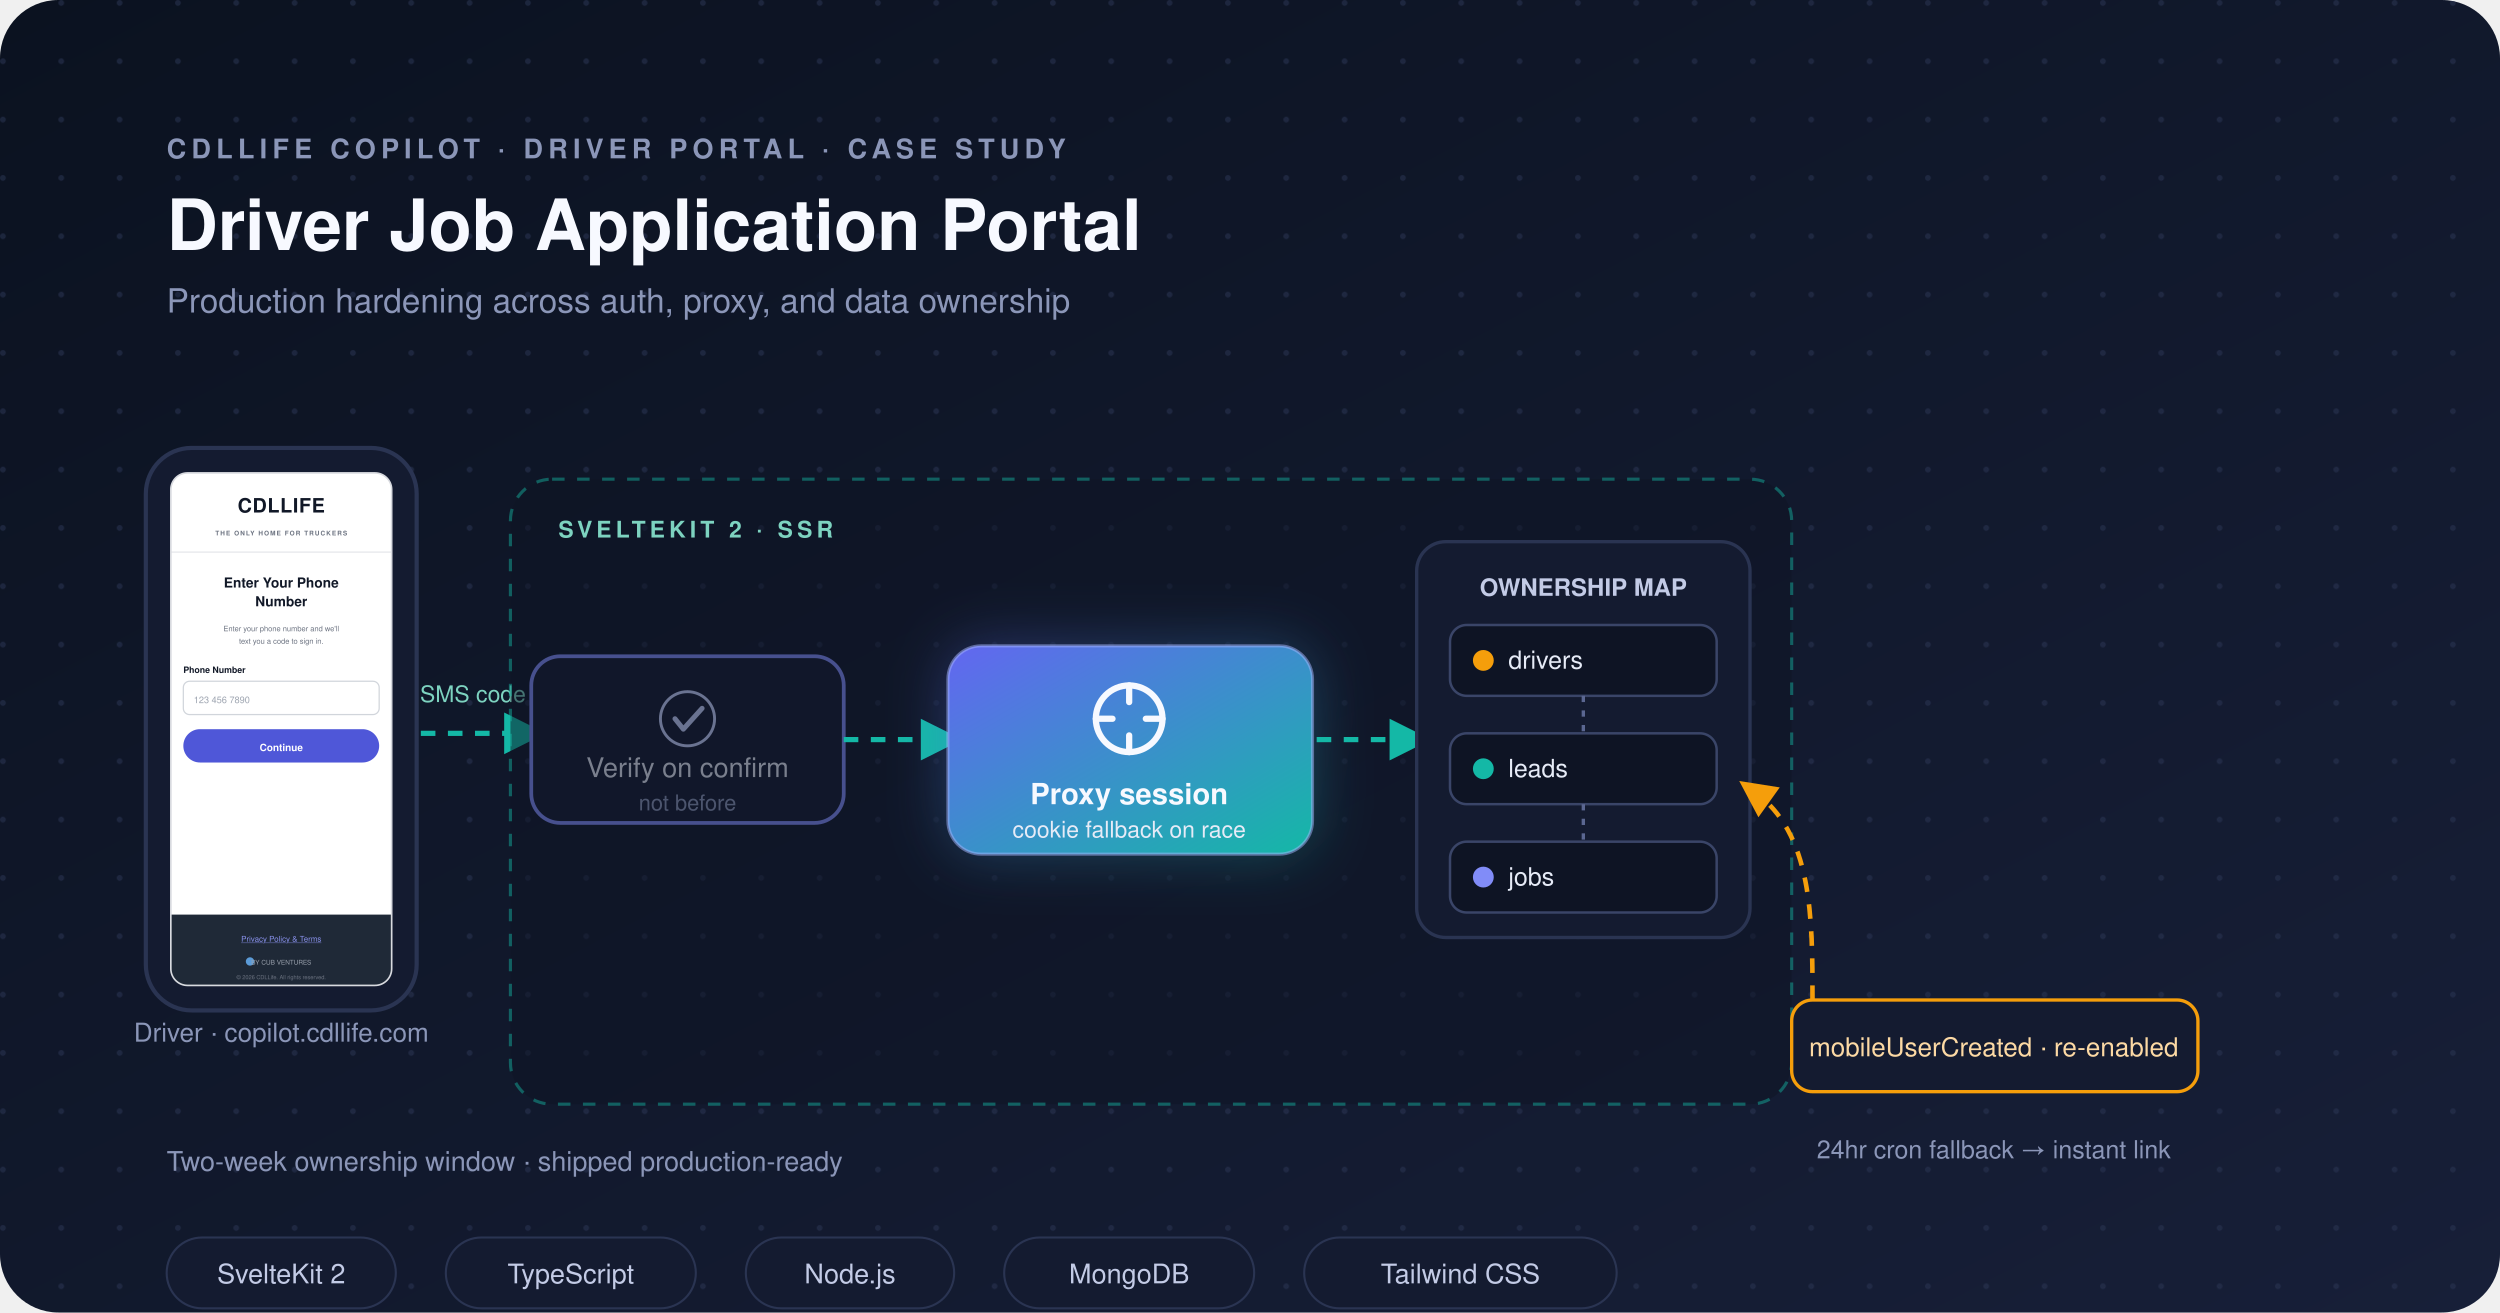
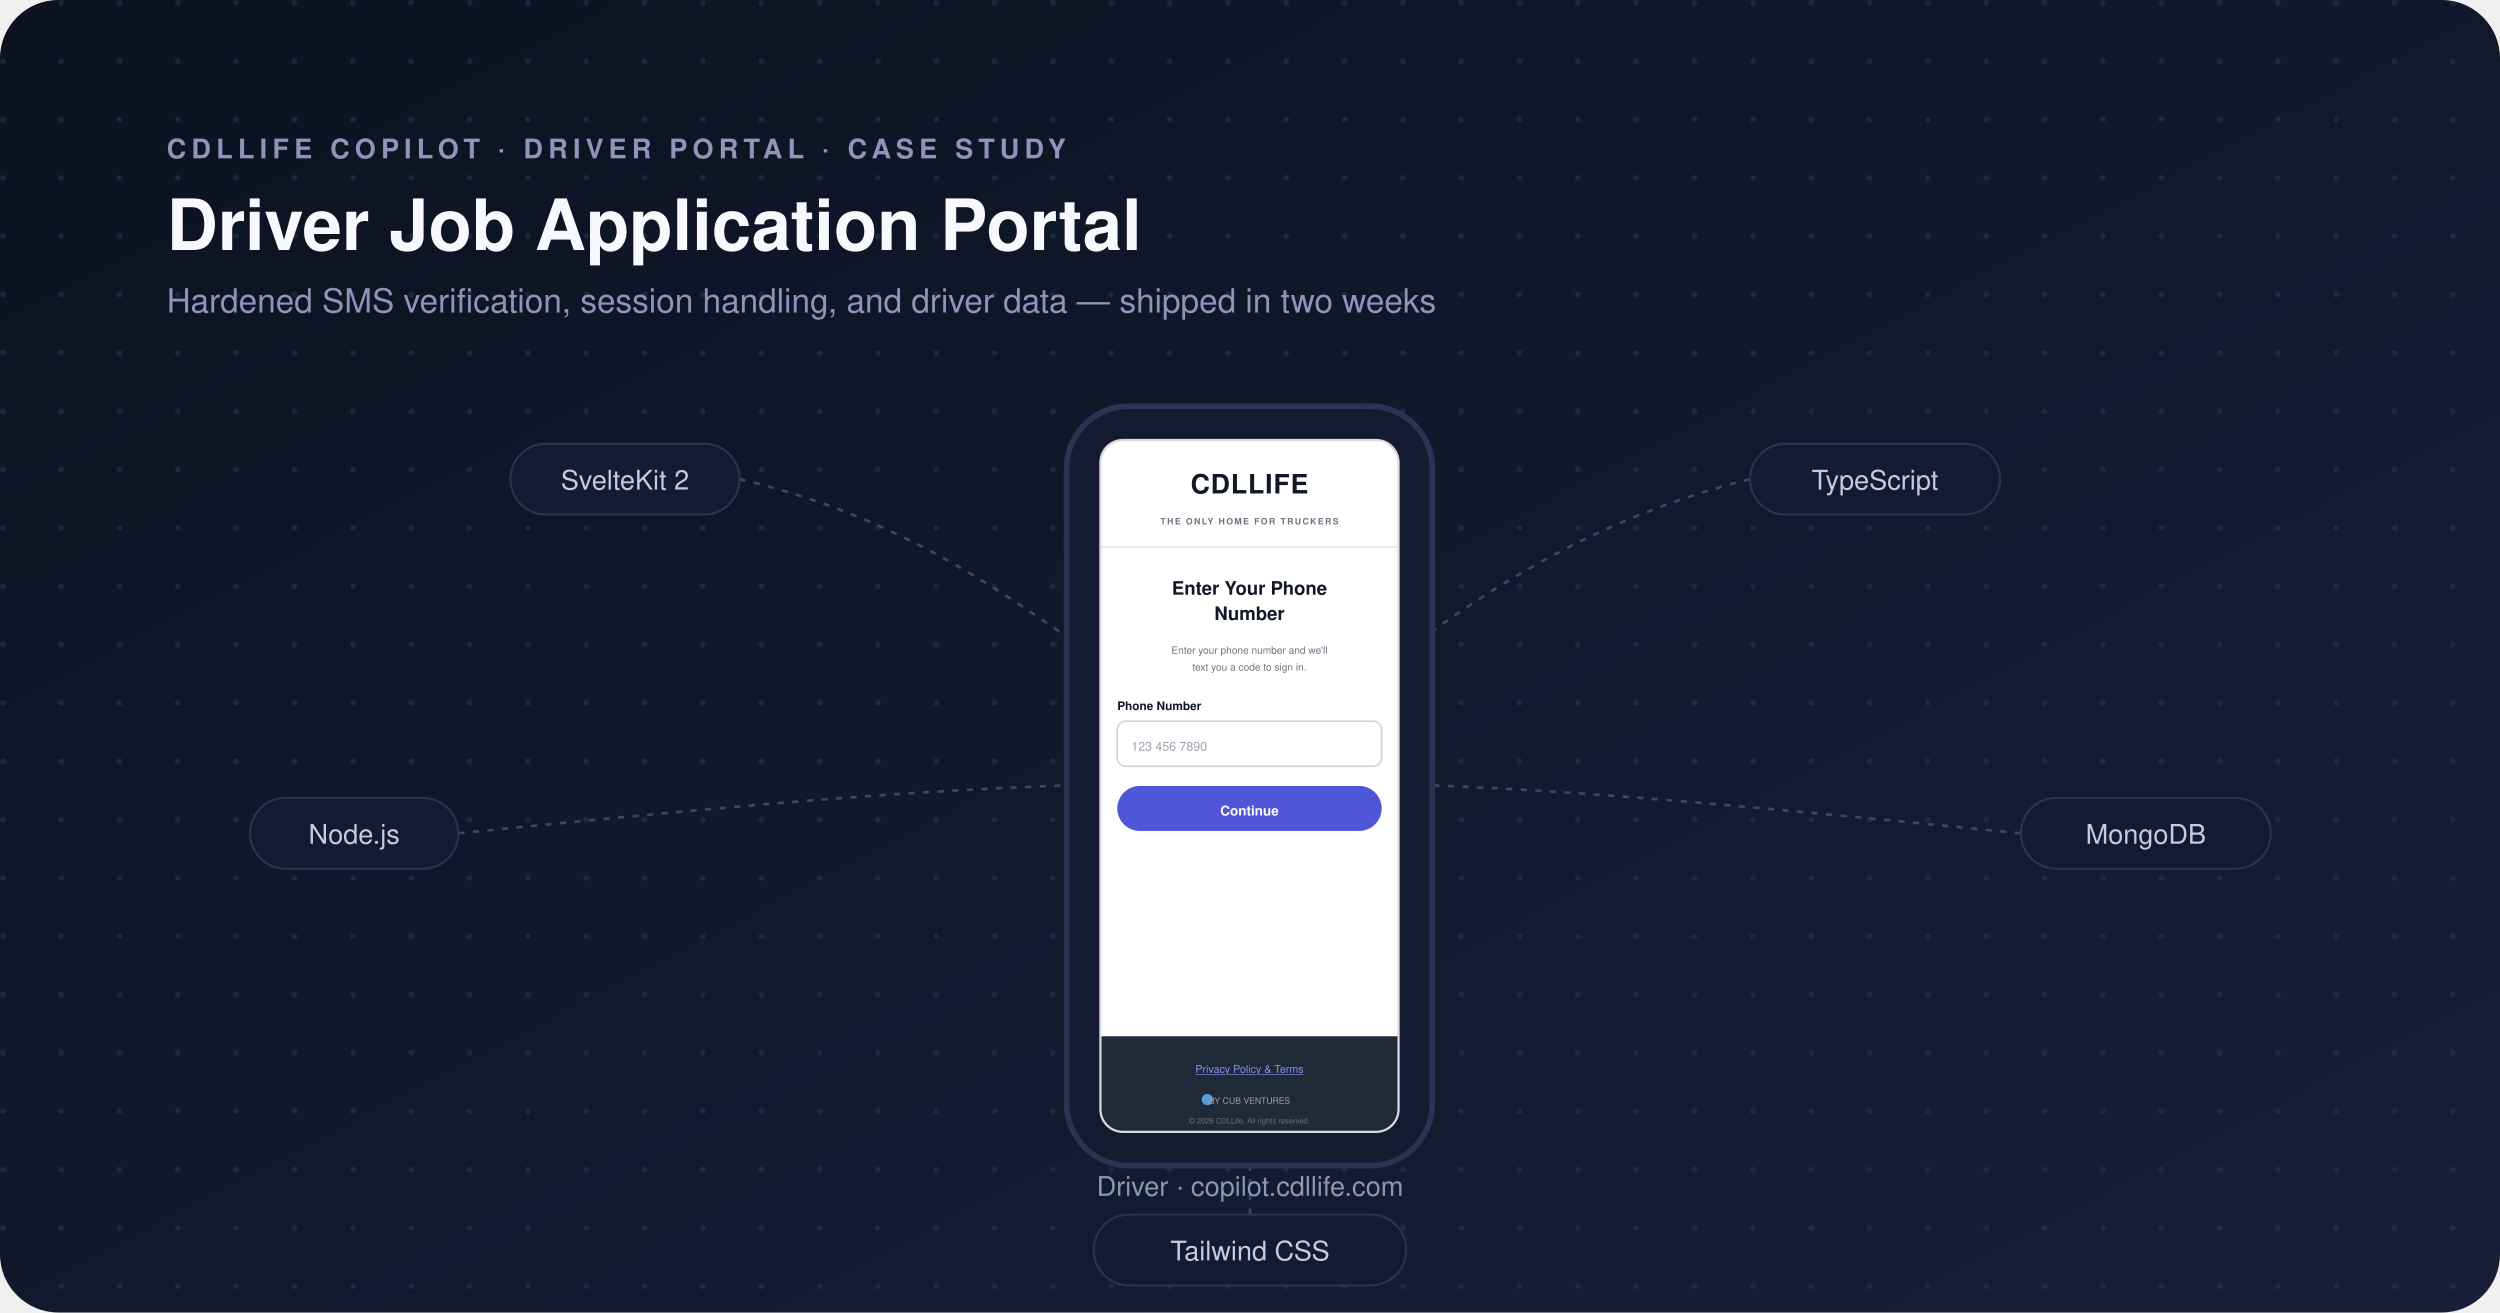
<svg xmlns="http://www.w3.org/2000/svg" viewBox="0 0 1200 630" font-family="-apple-system, 'Segoe UI', Helvetica, Arial, sans-serif">
  <defs>
    <linearGradient id="bgGrad" x1="0" y1="0" x2="1" y2="1">
      <stop offset="0" stop-color="#0b1220" />
      <stop offset="1" stop-color="#171f38" />
    </linearGradient>
    <linearGradient id="nodeGrad" x1="0" y1="0" x2="1" y2="1">
      <stop offset="0" stop-color="#6366f1" />
      <stop offset="1" stop-color="#14b8a6" />
    </linearGradient>
    <pattern id="dots" width="28" height="28" patternUnits="userSpaceOnUse">
      <circle cx="1.4" cy="1.4" r="1.4" fill="#2a3452" />
    </pattern>
    <clipPath id="cardClip">
      <rect x="0" y="0" width="1200" height="630" rx="28" />
    </clipPath>
    <clipPath id="screenClip">
      <rect x="82" y="227" width="106" height="246" rx="8" />
    </clipPath>
    <filter id="softBlur" x="-50%" y="-50%" width="200%" height="200%">
      <feGaussianBlur stdDeviation="14" />
    </filter>
    <marker id="arrowHeadTeal" markerWidth="8" markerHeight="8" refX="4" refY="4" orient="auto">
      <path d="M0,0 L8,4 L0,8 Z" fill="#14b8a6" />
    </marker>
    <marker id="arrowHeadAmber" markerWidth="8" markerHeight="8" refX="4" refY="4" orient="auto">
      <path d="M0,0 L8,4 L0,8 Z" fill="#f59e0b" />
    </marker>
  </defs>
  <g clip-path="url(#cardClip)">
    <rect x="0" y="0" width="1200" height="630" fill="url(#bgGrad)" />
    <rect x="0" y="0" width="1200" height="630" fill="url(#dots)" opacity="0.55" />
    <text x="80" y="76" font-size="13" font-weight="600" letter-spacing="2.5" fill="#8b96b8">CDLLIFE COPILOT · DRIVER PORTAL · CASE STUDY</text>
    <text x="80" y="120" font-size="34" font-weight="700" fill="#f7f9ff">Driver Job Application Portal</text>
-     <text x="80" y="150" font-size="16" fill="#8b96b8">Production hardening across auth, proxy, and data ownership</text>
-     <rect x="70" y="215" width="130" height="270" rx="22" fill="#141b30" stroke="#2a3452" stroke-width="2" />
-     <rect x="82" y="227" width="106" height="246" rx="8" fill="#ffffff" />
-     <g clip-path="url(#screenClip)">
-       <text x="135" y="246" font-size="9.5" font-weight="800" fill="#111827" text-anchor="middle" letter-spacing="0.3">CDLLIFE</text>
-       <text x="135" y="257" font-size="3.1" font-weight="600" fill="#6b7280" text-anchor="middle" letter-spacing="0.5">THE ONLY HOME FOR TRUCKERS</text>
-       <line x1="82" y1="265" x2="188" y2="265" stroke="#e5e7eb" stroke-width="0.6" />
-       <text x="135" y="282" font-size="6.6" font-weight="800" fill="#111827" text-anchor="middle">Enter Your Phone</text>
-       <text x="135" y="291" font-size="6.6" font-weight="800" fill="#111827" text-anchor="middle">Number</text>
-       <text x="135" y="303" font-size="3.6" fill="#6b7280" text-anchor="middle">Enter your phone number and we'll</text>
-       <text x="135" y="309" font-size="3.6" fill="#6b7280" text-anchor="middle">text you a code to sign in.</text>
-       <text x="88" y="323" font-size="4.2" font-weight="700" fill="#111827">Phone Number</text>
-       <rect x="88" y="327" width="94" height="16" rx="3" fill="#ffffff" stroke="#d1d5db" stroke-width="0.6" />
-       <text x="93" y="337.5" font-size="4.4" fill="#9ca3af">123 456 7890</text>
-       <rect x="88" y="350" width="94" height="16" rx="8" fill="#4F57D8" />
-       <text x="135" y="360.5" font-size="4.8" font-weight="700" fill="#ffffff" text-anchor="middle">Continue</text>
-       <rect x="82" y="439" width="106" height="34" fill="#1f2937" />
-       <text x="135" y="452" font-size="3.8" fill="#8b93f0" text-anchor="middle" text-decoration="underline">Privacy Policy &amp; Terms</text>
-       <circle cx="120" cy="461.5" r="2" fill="#5b9bd8" />
-       <text x="135" y="463" font-size="3.1" fill="#9ca3af" text-anchor="middle">BY CUB VENTURES</text>
-       <text x="135" y="470" font-size="2.7" fill="#6b7280" text-anchor="middle">© 2026 CDLLife. All rights reserved.</text>
+     <text x="80" y="150" font-size="16" fill="#8b96b8">Hardened SMS verification, session handling, and driver data — shipped in two weeks</text>
+     <path d="M355,230 C440,250 490,290 560,340" fill="none" stroke="#3a4568" stroke-width="1.3" stroke-dasharray="3,4" />
+     <path d="M840,230 C760,250 700,290 640,340" fill="none" stroke="#3a4568" stroke-width="1.3" stroke-dasharray="3,4" />
+     <path d="M220,400 C320,390 420,380 512,377" fill="none" stroke="#3a4568" stroke-width="1.3" stroke-dasharray="3,4" />
+     <path d="M970,400 C870,390 770,380 688,377" fill="none" stroke="#3a4568" stroke-width="1.3" stroke-dasharray="3,4" />
+     <path d="M600,583 C600,575 600,568 600,558" fill="none" stroke="#3a4568" stroke-width="1.3" stroke-dasharray="3,4" />
+     <g transform="translate(417.5,-95.25) scale(1.35)">
+       <rect x="70" y="215" width="130" height="270" rx="22" fill="#141b30" stroke="#2a3452" stroke-width="2" />
+       <rect x="82" y="227" width="106" height="246" rx="8" fill="#ffffff" />
+       <g clip-path="url(#screenClip)">
+         <text x="135" y="246" font-size="9.5" font-weight="800" fill="#111827" text-anchor="middle" letter-spacing="0.3">CDLLIFE</text>
+         <text x="135" y="257" font-size="3.1" font-weight="600" fill="#6b7280" text-anchor="middle" letter-spacing="0.5">THE ONLY HOME FOR TRUCKERS</text>
+         <line x1="82" y1="265" x2="188" y2="265" stroke="#e5e7eb" stroke-width="0.6" />
+         <text x="135" y="282" font-size="6.6" font-weight="800" fill="#111827" text-anchor="middle">Enter Your Phone</text>
+         <text x="135" y="291" font-size="6.6" font-weight="800" fill="#111827" text-anchor="middle">Number</text>
+         <text x="135" y="303" font-size="3.6" fill="#6b7280" text-anchor="middle">Enter your phone number and we'll</text>
+         <text x="135" y="309" font-size="3.6" fill="#6b7280" text-anchor="middle">text you a code to sign in.</text>
+         <text x="88" y="323" font-size="4.2" font-weight="700" fill="#111827">Phone Number</text>
+         <rect x="88" y="327" width="94" height="16" rx="3" fill="#ffffff" stroke="#d1d5db" stroke-width="0.6" />
+         <text x="93" y="337.5" font-size="4.4" fill="#9ca3af">123 456 7890</text>
+         <rect x="88" y="350" width="94" height="16" rx="8" fill="#4F57D8" />
+         <text x="135" y="360.5" font-size="4.8" font-weight="700" fill="#ffffff" text-anchor="middle">Continue</text>
+         <rect x="82" y="439" width="106" height="34" fill="#1f2937" />
+         <text x="135" y="452" font-size="3.8" fill="#8b93f0" text-anchor="middle" text-decoration="underline">Privacy Policy &amp; Terms</text>
+         <circle cx="120" cy="461.5" r="2" fill="#5b9bd8" />
+         <text x="135" y="463" font-size="3.1" fill="#9ca3af" text-anchor="middle">BY CUB VENTURES</text>
+         <text x="135" y="470" font-size="2.7" fill="#6b7280" text-anchor="middle">© 2026 CDLLife. All rights reserved.</text>
+       </g>
+       <rect x="82" y="227" width="106" height="246" rx="8" fill="none" stroke="#d8dadf" stroke-width="0.8" />
    </g>
-     <rect x="82" y="227" width="106" height="246" rx="8" fill="none" stroke="#d8dadf" stroke-width="0.8" />
-     <text x="135" y="500" font-size="12.5" fill="#8b96b8" text-anchor="middle">Driver · copilot.cdllife.com</text>
-     <line x1="202" y1="352" x2="252" y2="352" stroke="#14b8a6" stroke-width="2.5" stroke-dasharray="7,6" marker-end="url(#arrowHeadTeal)" />
-     <text x="227" y="337" font-size="11" fill="#7dd3c0" text-anchor="middle">SMS code</text>
-     <rect x="255" y="315" width="150" height="80" rx="14" fill="#141b30" stroke="#818cf8" stroke-width="1.8" />
-     <circle cx="330" cy="345" r="13" fill="#141b30" stroke="#c7d2fe" stroke-width="1.4" />
-     <path d="M324,345 l4,5 l9,-10" fill="none" stroke="#c7d2fe" stroke-width="2.4" stroke-linecap="round" stroke-linejoin="round" />
-     <text x="330" y="373" font-size="13" font-weight="500" fill="#e6ebf7" text-anchor="middle">Verify on confirm</text>
-     <text x="330" y="389" font-size="10.5" fill="#8b96b8" text-anchor="middle">not before</text>
-     <rect x="245" y="230" width="615" height="300" rx="20" fill="#0e1424" fill-opacity="0.5" stroke="#14b8a6" stroke-opacity="0.45" stroke-width="1.5" stroke-dasharray="6,6" />
-     <text x="268" y="258" font-size="11" font-weight="600" letter-spacing="2" fill="#7dd3c0">SVELTEKIT 2 · SSR</text>
-     <line x1="405" y1="355" x2="452" y2="355" stroke="#14b8a6" stroke-width="2.5" stroke-dasharray="7,6" marker-end="url(#arrowHeadTeal)" />
-     <rect x="455" y="310" width="175" height="100" rx="16" fill="url(#nodeGrad)" opacity="0.35" filter="url(#softBlur)" />
-     <rect x="455" y="310" width="175" height="100" rx="16" fill="url(#nodeGrad)" stroke="#a5b4fc" stroke-width="1.5" stroke-opacity="0.5" />
-     <circle cx="542" cy="345" r="16" fill="none" stroke="#f7f9ff" stroke-width="3" />
-     <path d="M542,329 v8 M542,353 v8 M526,345 h8 M550,345 h8" stroke="#f7f9ff" stroke-width="3" stroke-linecap="round" />
-     <text x="542" y="386" font-size="14" font-weight="600" fill="#f7f9ff" text-anchor="middle">Proxy session</text>
-     <text x="542" y="402" font-size="11" fill="#e6ebf7" text-anchor="middle">cookie fallback on race</text>
-     <line x1="632" y1="355" x2="677" y2="355" stroke="#14b8a6" stroke-width="2.5" stroke-dasharray="7,6" marker-end="url(#arrowHeadTeal)" />
-     <rect x="680" y="260" width="160" height="190" rx="14" fill="#141b30" stroke="#2a3452" stroke-width="1.6" />
-     <text x="760" y="286" font-size="11.5" font-weight="600" fill="#c3cbe6" text-anchor="middle">OWNERSHIP MAP</text>
-     <rect x="696" y="300" width="128" height="34" rx="8" fill="#0e1424" stroke="#3a4568" stroke-width="1.2" />
-     <circle cx="712" cy="317" r="5" fill="#f59e0b" />
-     <text x="724" y="321" font-size="12" fill="#e6ebf7">drivers</text>
-     <path d="M760,334 L760,352" stroke="#5b6791" stroke-width="1.6" stroke-dasharray="3,4" />
-     <rect x="696" y="352" width="128" height="34" rx="8" fill="#0e1424" stroke="#3a4568" stroke-width="1.2" />
-     <circle cx="712" cy="369" r="5" fill="#14b8a6" />
-     <text x="724" y="373" font-size="12" fill="#e6ebf7">leads</text>
-     <path d="M760,386 L760,404" stroke="#5b6791" stroke-width="1.6" stroke-dasharray="3,4" />
-     <rect x="696" y="404" width="128" height="34" rx="8" fill="#0e1424" stroke="#3a4568" stroke-width="1.2" />
-     <circle cx="712" cy="421" r="5" fill="#818cf8" />
-     <text x="724" y="425" font-size="12" fill="#e6ebf7">jobs</text>
-     <path d="M870,480 C 870,440 870,400 842,380" fill="none" stroke="#f59e0b" stroke-width="2.2" stroke-dasharray="7,6" marker-end="url(#arrowHeadAmber)" />
-     <rect x="860" y="480" width="195" height="44" rx="10" fill="#141b30" stroke="#f59e0b" stroke-width="1.6" />
-     <text x="957" y="507" font-size="12.5" fill="#fcd9a4" text-anchor="middle">mobileUserCreated · re-enabled</text>
-     <text x="957" y="556" font-size="12" fill="#8b96b8" text-anchor="middle">24hr cron fallback → instant link</text>
-     <text x="80" y="562" font-size="13" fill="#8b96b8">Two-week ownership window · shipped production-ready</text>
+     <text x="600" y="574" font-size="13" fill="#8b96b8" text-anchor="middle">Driver · copilot.cdllife.com</text>
    <g font-size="13" fill="#c3cbe6">
-       <rect x="80" y="594" width="110" height="34" rx="17" fill="#141b30" stroke="#2a3452" />
-       <text x="135" y="616" text-anchor="middle">SvelteKit 2</text>
-       <rect x="214" y="594" width="120" height="34" rx="17" fill="#141b30" stroke="#2a3452" />
-       <text x="274" y="616" text-anchor="middle">TypeScript</text>
-       <rect x="358" y="594" width="100" height="34" rx="17" fill="#141b30" stroke="#2a3452" />
-       <text x="408" y="616" text-anchor="middle">Node.js</text>
-       <rect x="482" y="594" width="120" height="34" rx="17" fill="#141b30" stroke="#2a3452" />
-       <text x="542" y="616" text-anchor="middle">MongoDB</text>
-       <rect x="626" y="594" width="150" height="34" rx="17" fill="#141b30" stroke="#2a3452" />
-       <text x="701" y="616" text-anchor="middle">Tailwind CSS</text>
+       <rect x="245" y="213" width="110" height="34" rx="17" fill="#141b30" stroke="#2a3452" />
+       <text x="300" y="235" text-anchor="middle">SvelteKit 2</text>
+       <rect x="840" y="213" width="120" height="34" rx="17" fill="#141b30" stroke="#2a3452" />
+       <text x="900" y="235" text-anchor="middle">TypeScript</text>
+       <rect x="120" y="383" width="100" height="34" rx="17" fill="#141b30" stroke="#2a3452" />
+       <text x="170" y="405" text-anchor="middle">Node.js</text>
+       <rect x="970" y="383" width="120" height="34" rx="17" fill="#141b30" stroke="#2a3452" />
+       <text x="1030" y="405" text-anchor="middle">MongoDB</text>
+       <rect x="525" y="583" width="150" height="34" rx="17" fill="#141b30" stroke="#2a3452" />
+       <text x="600" y="605" text-anchor="middle">Tailwind CSS</text>
    </g>
  </g>
</svg>
